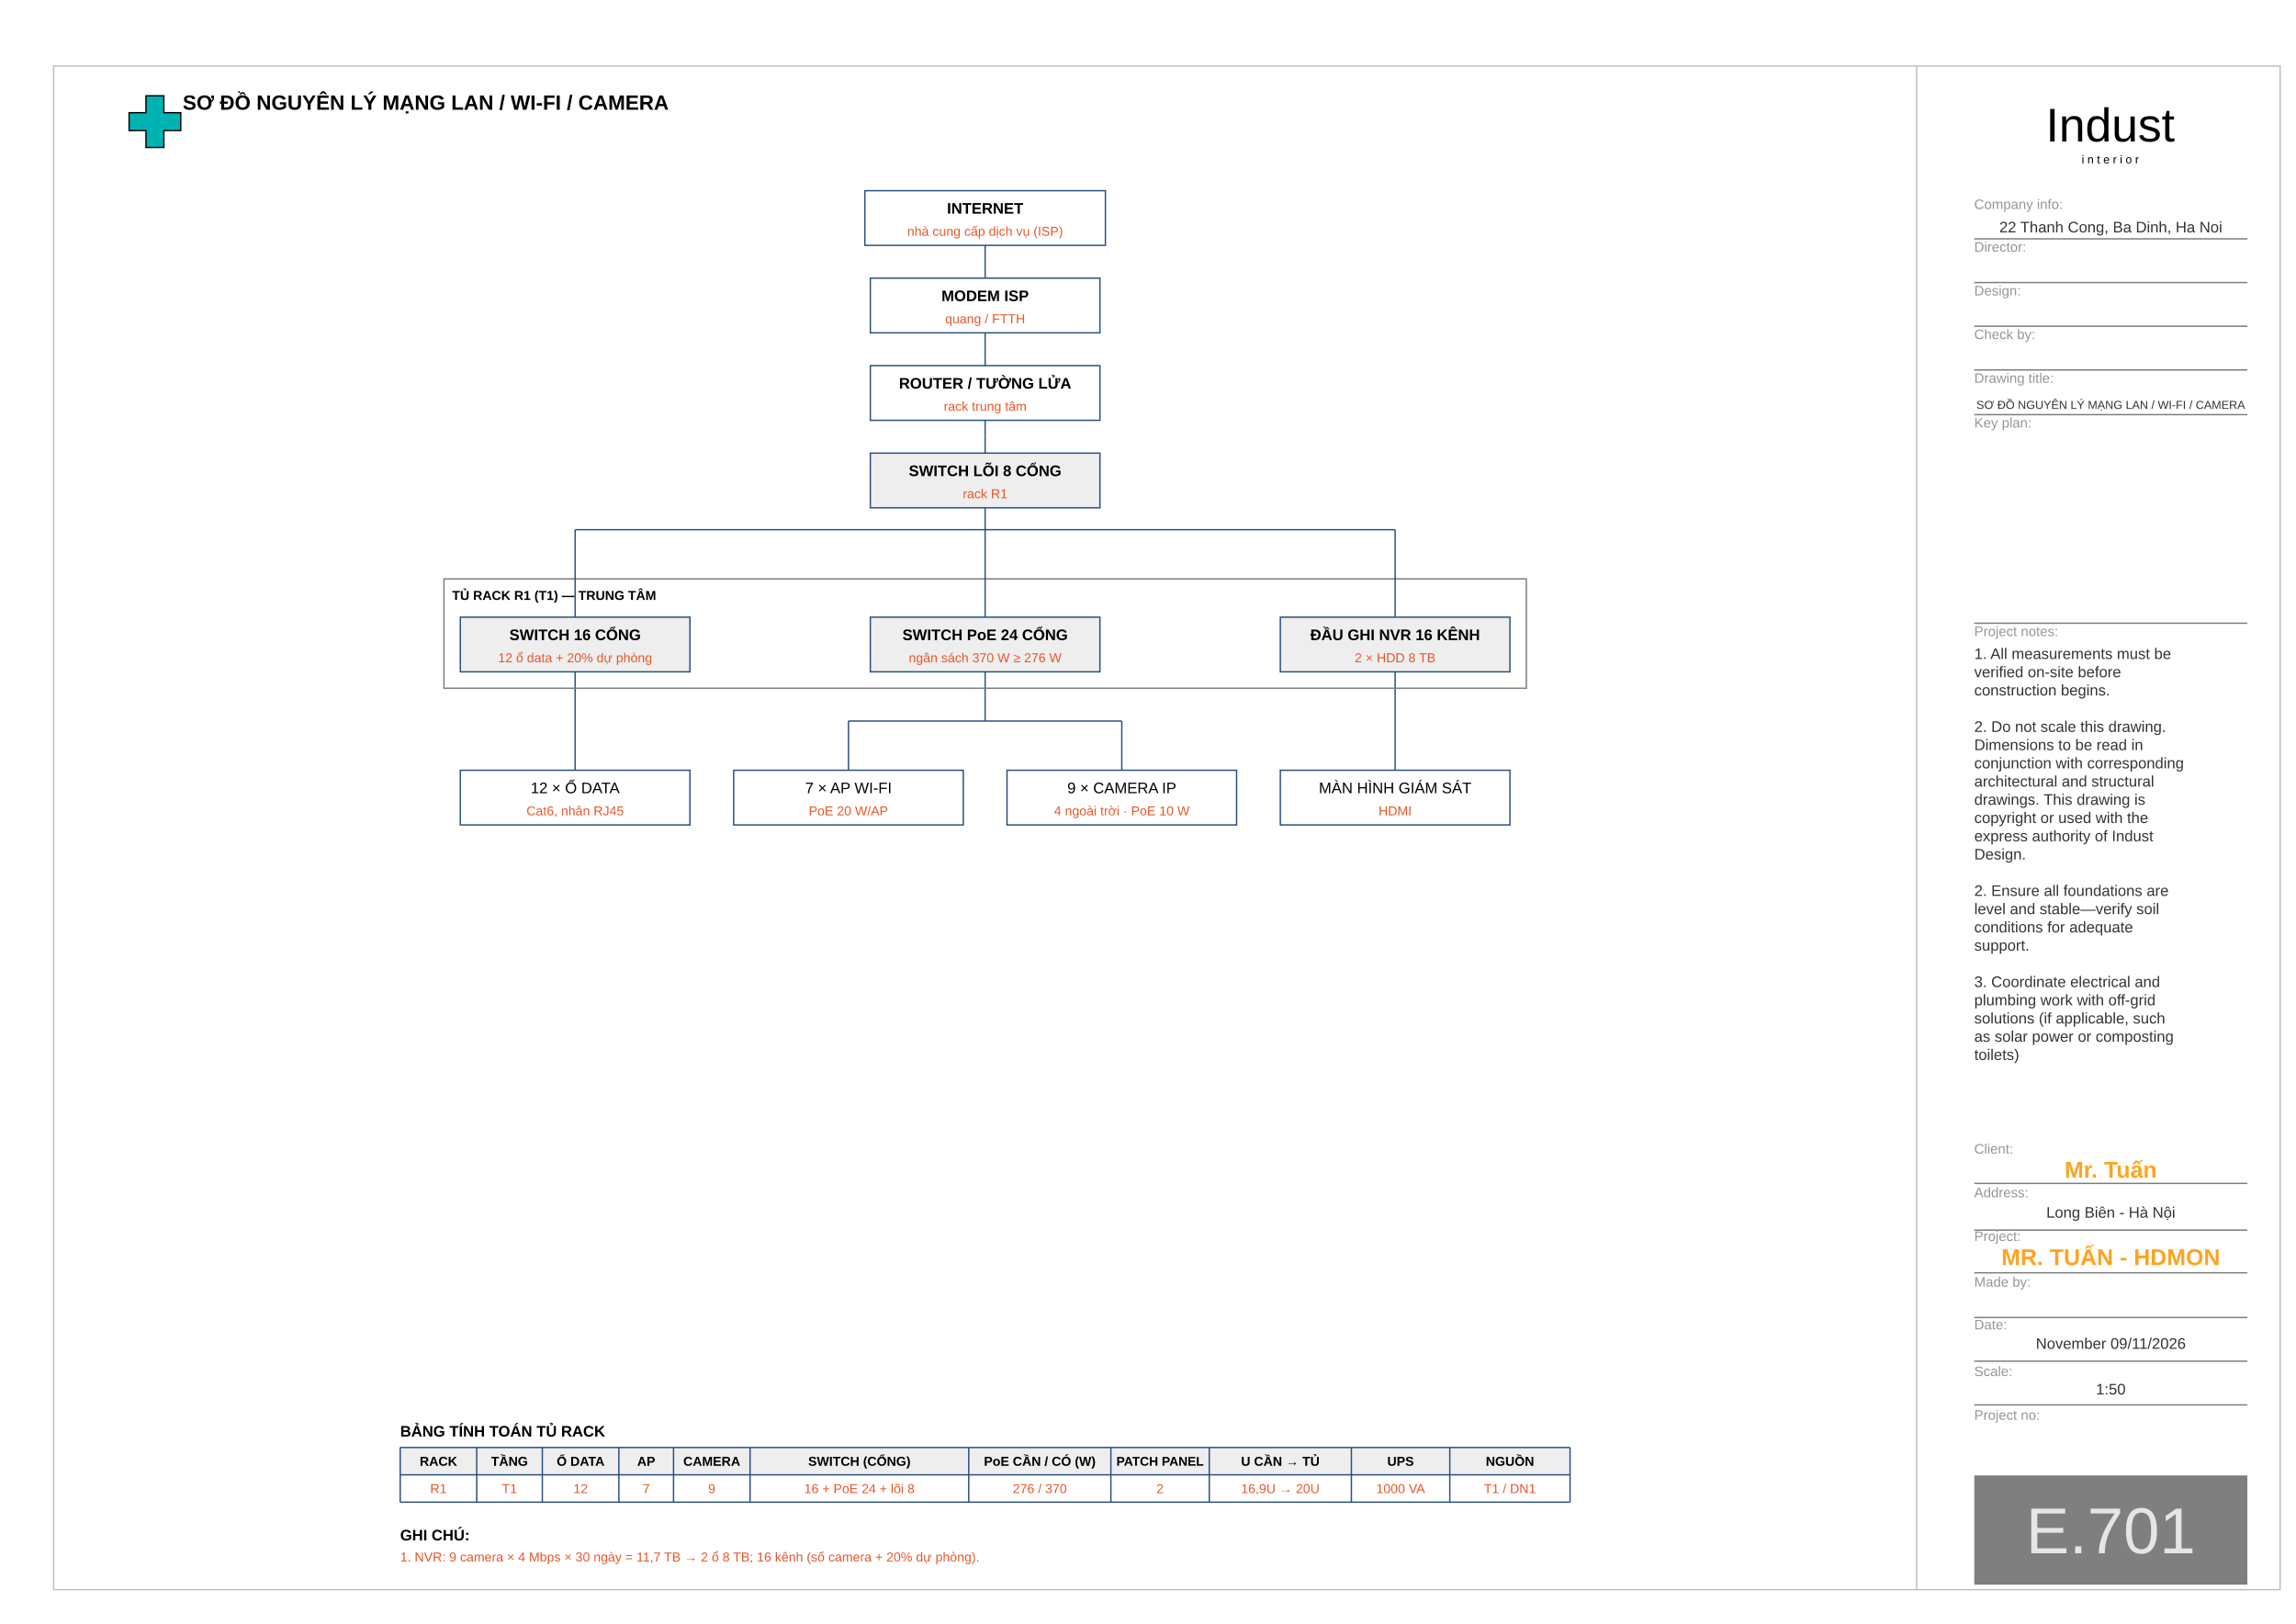
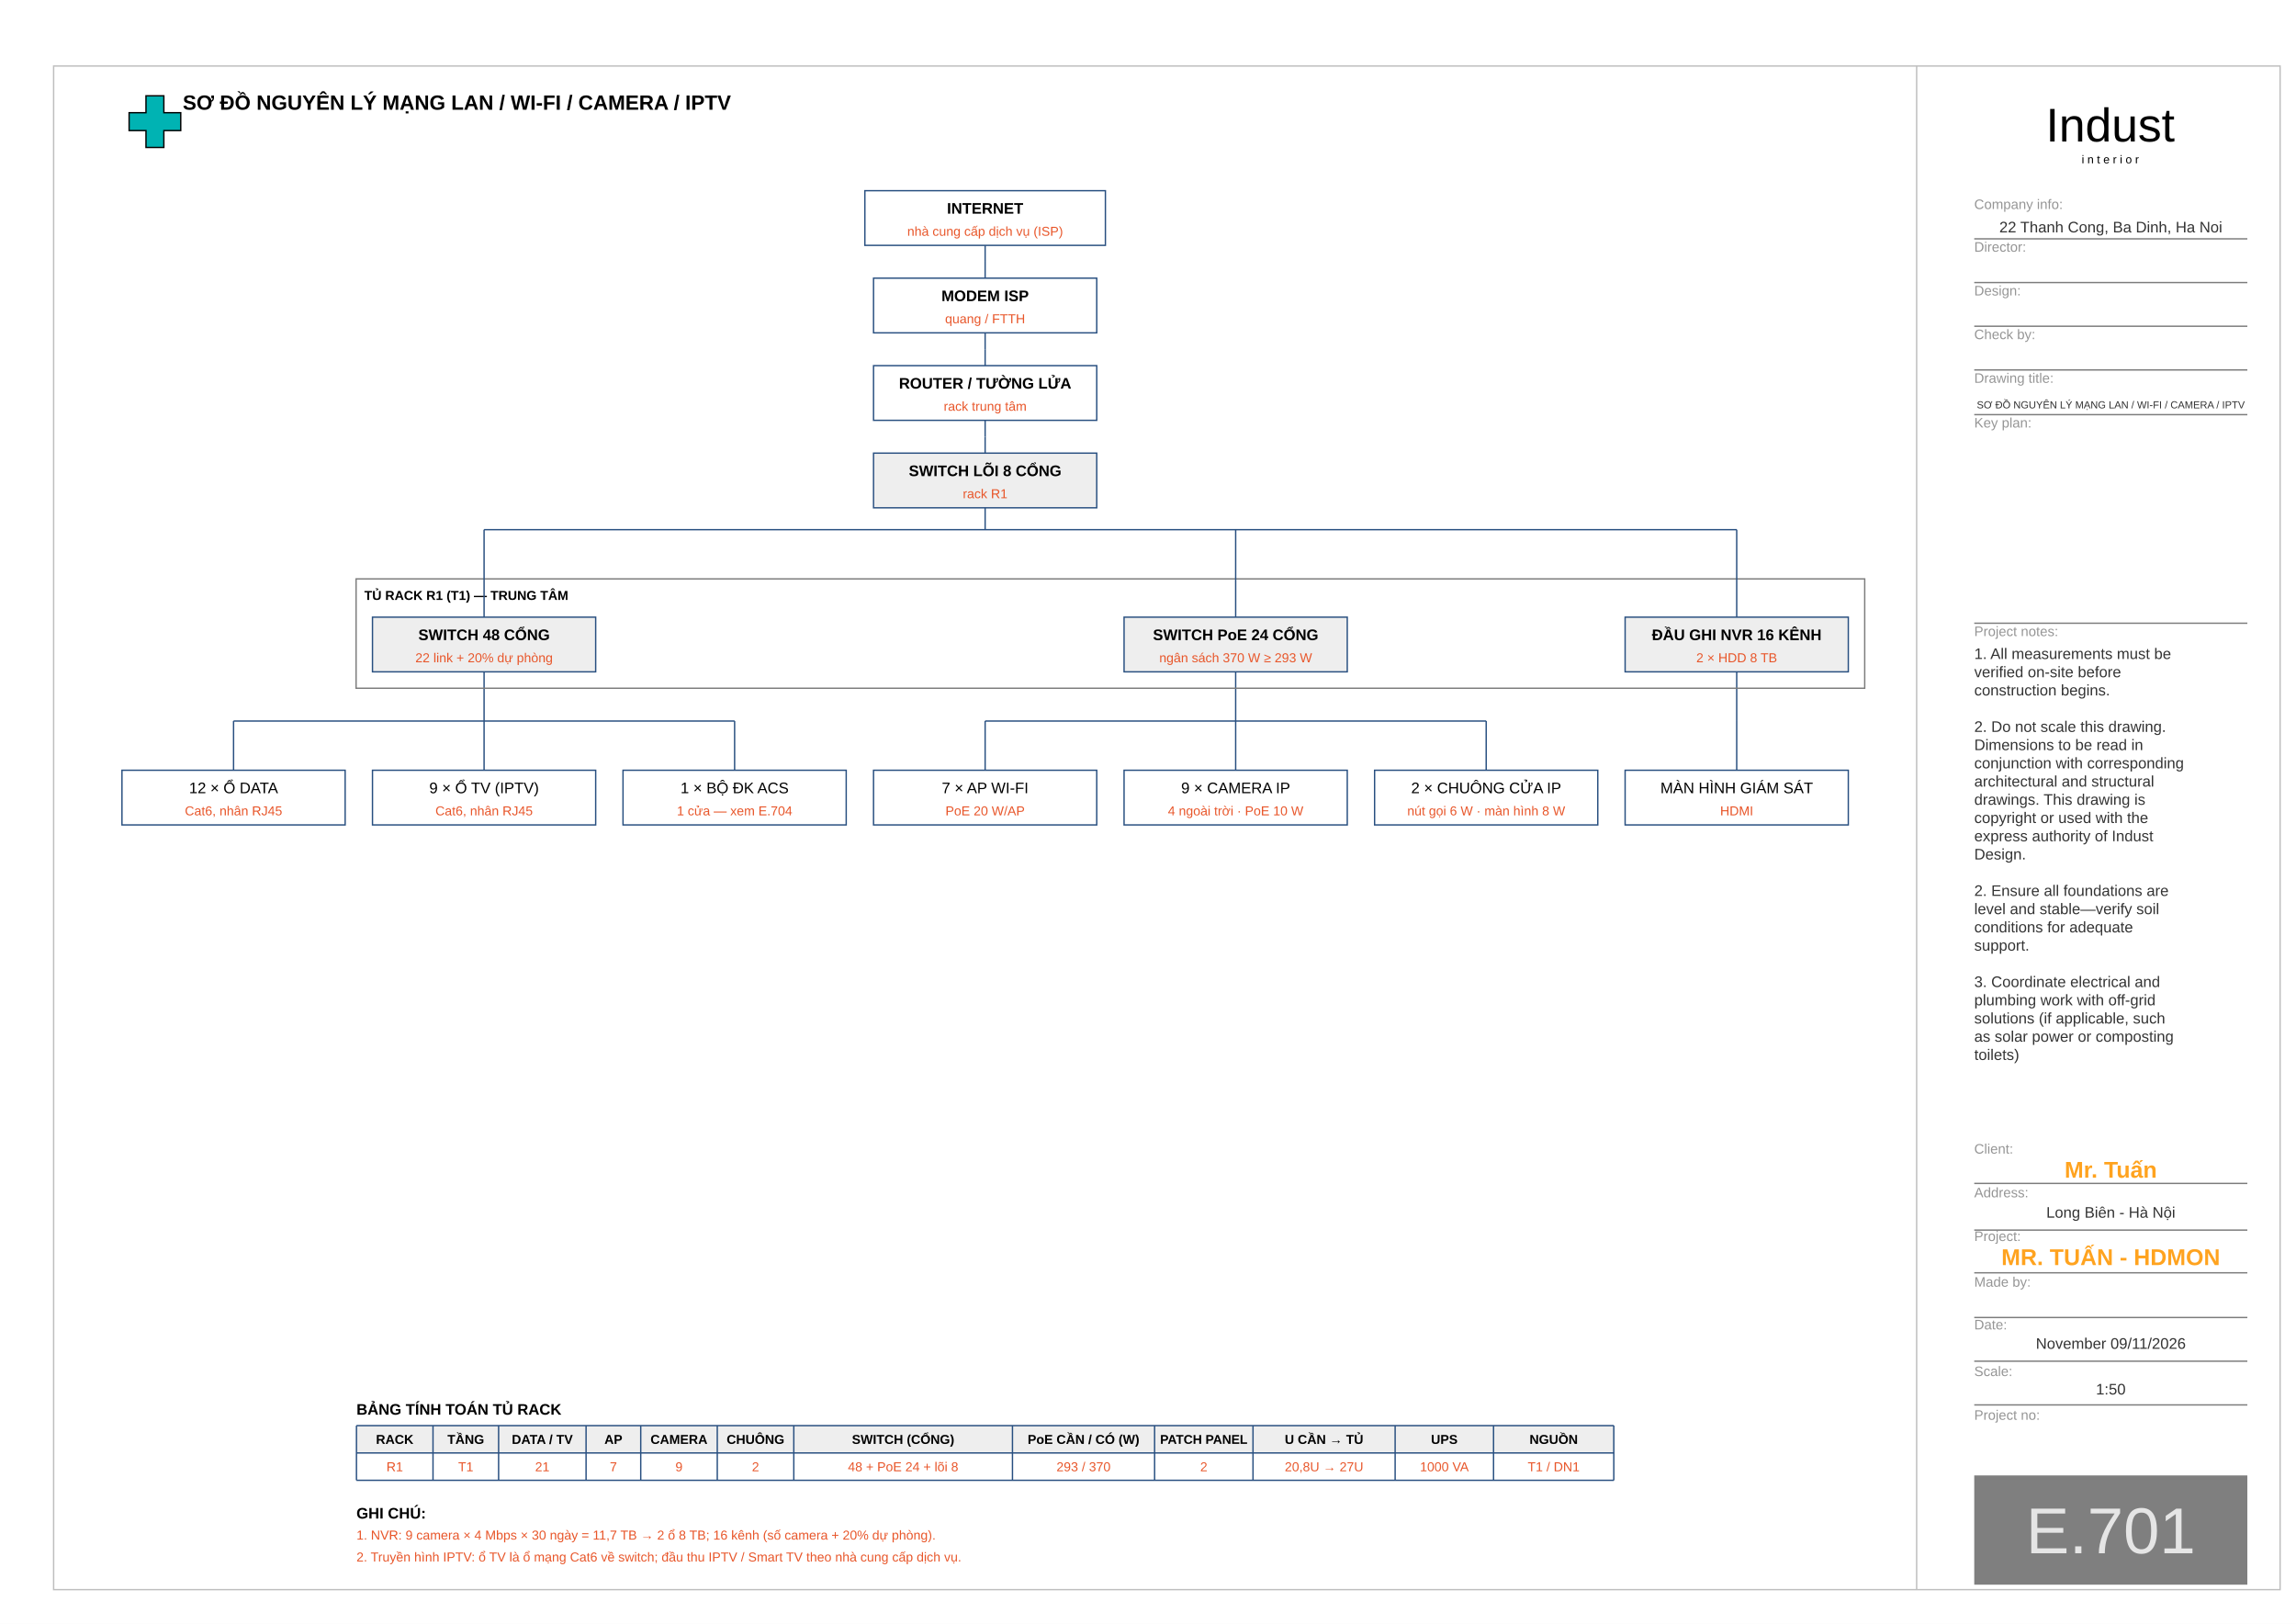
<svg xmlns="http://www.w3.org/2000/svg" width="420mm" height="297mm" viewBox="0 0 420 297">
  <rect width="100%" height="100%" fill="#fff" />
  <polygon points="9.81,290.741 417.093,290.741 417.093,12.073 9.81,12.073" fill="none" stroke="rgb(190,190,190)" stroke-width="0.25" />
  <line x1="350.606" y1="12.073" x2="350.606" y2="290.741" stroke="rgb(190,190,190)" stroke-width="0.25" />
  <polygon points="26.704,17.523 29.974,17.523 29.974,20.611 33.062,20.611 33.062,23.881 29.974,23.881 29.974,26.969 26.704,26.969 26.704,23.881 23.616,23.881 23.616,20.611 26.704,20.611" fill="rgb(0,179,179)" stroke="none" />
  <polygon points="26.704,17.523 29.974,17.523 29.974,20.611 33.062,20.611 33.062,23.881 29.974,23.881 29.974,26.969 26.704,26.969 26.704,23.881 23.616,23.881 23.616,20.611 26.704,20.611" fill="none" stroke="rgb(0,0,0)" stroke-width="0.25" />
-   <text x="33.426" y="20.066" font-family="Arial, Helvetica, sans-serif" font-size="3.771" font-weight="bold" text-anchor="start" fill="rgb(0,0,0)">SƠ ĐỒ NGUYÊN LÝ MẠNG LAN / WI-FI / CAMERA</text>
-   <text x="73.208" y="262.741" font-family="Arial, Helvetica, sans-serif" font-size="2.793" font-weight="bold" text-anchor="start" fill="rgb(0,0,0)">BẢNG TÍNH TOÁN TỦ RACK</text>
-   <polygon points="73.208,269.741 287.208,269.741 287.208,264.741 73.208,264.741" fill="rgb(238,238,238)" stroke="none" />
-   <line x1="73.208" y1="264.741" x2="287.208" y2="264.741" stroke="rgb(40,79,128)" stroke-width="0.25" />
-   <line x1="73.208" y1="269.741" x2="287.208" y2="269.741" stroke="rgb(40,79,128)" stroke-width="0.25" />
-   <line x1="73.208" y1="274.741" x2="287.208" y2="274.741" stroke="rgb(40,79,128)" stroke-width="0.25" />
-   <line x1="73.208" y1="274.741" x2="73.208" y2="264.741" stroke="rgb(40,79,128)" stroke-width="0.25" />
-   <line x1="87.208" y1="274.741" x2="87.208" y2="264.741" stroke="rgb(40,79,128)" stroke-width="0.25" />
-   <line x1="99.208" y1="274.741" x2="99.208" y2="264.741" stroke="rgb(40,79,128)" stroke-width="0.25" />
-   <line x1="113.208" y1="274.741" x2="113.208" y2="264.741" stroke="rgb(40,79,128)" stroke-width="0.25" />
-   <line x1="123.208" y1="274.741" x2="123.208" y2="264.741" stroke="rgb(40,79,128)" stroke-width="0.25" />
-   <line x1="137.208" y1="274.741" x2="137.208" y2="264.741" stroke="rgb(40,79,128)" stroke-width="0.25" />
-   <line x1="177.208" y1="274.741" x2="177.208" y2="264.741" stroke="rgb(40,79,128)" stroke-width="0.25" />
-   <line x1="203.208" y1="274.741" x2="203.208" y2="264.741" stroke="rgb(40,79,128)" stroke-width="0.25" />
-   <line x1="221.208" y1="274.741" x2="221.208" y2="264.741" stroke="rgb(40,79,128)" stroke-width="0.25" />
-   <line x1="247.208" y1="274.741" x2="247.208" y2="264.741" stroke="rgb(40,79,128)" stroke-width="0.25" />
-   <line x1="265.208" y1="274.741" x2="265.208" y2="264.741" stroke="rgb(40,79,128)" stroke-width="0.25" />
-   <line x1="287.208" y1="274.741" x2="287.208" y2="264.741" stroke="rgb(40,79,128)" stroke-width="0.25" />
-   <text x="80.208" y="268.091" font-family="Arial, Helvetica, sans-serif" font-size="2.374" font-weight="bold" text-anchor="middle" fill="rgb(0,0,0)">RACK</text>
-   <text x="93.208" y="268.091" font-family="Arial, Helvetica, sans-serif" font-size="2.374" font-weight="bold" text-anchor="middle" fill="rgb(0,0,0)">TẦNG</text>
-   <text x="106.208" y="268.091" font-family="Arial, Helvetica, sans-serif" font-size="2.374" font-weight="bold" text-anchor="middle" fill="rgb(0,0,0)">Ổ DATA</text>
-   <text x="118.208" y="268.091" font-family="Arial, Helvetica, sans-serif" font-size="2.374" font-weight="bold" text-anchor="middle" fill="rgb(0,0,0)">AP</text>
-   <text x="130.208" y="268.091" font-family="Arial, Helvetica, sans-serif" font-size="2.374" font-weight="bold" text-anchor="middle" fill="rgb(0,0,0)">CAMERA</text>
-   <text x="157.208" y="268.091" font-family="Arial, Helvetica, sans-serif" font-size="2.374" font-weight="bold" text-anchor="middle" fill="rgb(0,0,0)">SWITCH (CỔNG)</text>
-   <text x="190.208" y="268.091" font-family="Arial, Helvetica, sans-serif" font-size="2.374" font-weight="bold" text-anchor="middle" fill="rgb(0,0,0)">PoE CẦN / CÓ (W)</text>
-   <text x="212.208" y="268.072" font-family="Arial, Helvetica, sans-serif" font-size="2.32" font-weight="bold" text-anchor="middle" fill="rgb(0,0,0)">PATCH PANEL</text>
-   <text x="234.208" y="268.091" font-family="Arial, Helvetica, sans-serif" font-size="2.374" font-weight="bold" text-anchor="middle" fill="rgb(0,0,0)">U CẦN → TỦ</text>
-   <text x="256.208" y="268.091" font-family="Arial, Helvetica, sans-serif" font-size="2.374" font-weight="bold" text-anchor="middle" fill="rgb(0,0,0)">UPS</text>
-   <text x="276.208" y="268.091" font-family="Arial, Helvetica, sans-serif" font-size="2.374" font-weight="bold" text-anchor="middle" fill="rgb(0,0,0)">NGUỒN</text>
-   <text x="80.208" y="273.091" font-family="Arial, Helvetica, sans-serif" font-size="2.374" text-anchor="middle" fill="rgb(232,86,42)">R1</text>
-   <text x="93.208" y="273.091" font-family="Arial, Helvetica, sans-serif" font-size="2.374" text-anchor="middle" fill="rgb(232,86,42)">T1</text>
-   <text x="106.208" y="273.091" font-family="Arial, Helvetica, sans-serif" font-size="2.374" text-anchor="middle" fill="rgb(232,86,42)">12</text>
-   <text x="118.208" y="273.091" font-family="Arial, Helvetica, sans-serif" font-size="2.374" text-anchor="middle" fill="rgb(232,86,42)">7</text>
-   <text x="130.208" y="273.091" font-family="Arial, Helvetica, sans-serif" font-size="2.374" text-anchor="middle" fill="rgb(232,86,42)">9</text>
-   <text x="157.208" y="273.091" font-family="Arial, Helvetica, sans-serif" font-size="2.374" text-anchor="middle" fill="rgb(232,86,42)">16 + PoE 24 + lõi 8</text>
-   <text x="190.208" y="273.091" font-family="Arial, Helvetica, sans-serif" font-size="2.374" text-anchor="middle" fill="rgb(232,86,42)">276 / 370</text>
-   <text x="212.208" y="273.091" font-family="Arial, Helvetica, sans-serif" font-size="2.374" text-anchor="middle" fill="rgb(232,86,42)">2</text>
-   <text x="234.208" y="273.091" font-family="Arial, Helvetica, sans-serif" font-size="2.374" text-anchor="middle" fill="rgb(232,86,42)">16,9U → 20U</text>
-   <text x="256.208" y="273.091" font-family="Arial, Helvetica, sans-serif" font-size="2.374" text-anchor="middle" fill="rgb(232,86,42)">1000 VA</text>
-   <text x="276.208" y="273.091" font-family="Arial, Helvetica, sans-serif" font-size="2.374" text-anchor="middle" fill="rgb(232,86,42)">T1 / DN1</text>
-   <text x="73.208" y="281.741" font-family="Arial, Helvetica, sans-serif" font-size="2.793" font-weight="bold" text-anchor="start" fill="rgb(0,0,0)">GHI CHÚ:</text>
-   <text x="73.208" y="285.591" font-family="Arial, Helvetica, sans-serif" font-size="2.374" text-anchor="start" fill="rgb(232,86,42)">1. NVR: 9 camera × 4 Mbps × 30 ngày = 11,7 TB → 2 ổ 8 TB; 16 kênh (số camera + 20% dự phòng).</text>
+   <text x="33.426" y="20.066" font-family="Arial, Helvetica, sans-serif" font-size="3.771" font-weight="bold" text-anchor="start" fill="rgb(0,0,0)">SƠ ĐỒ NGUYÊN LÝ MẠNG LAN / WI-FI / CAMERA / IPTV</text>
+   <text x="65.208" y="258.741" font-family="Arial, Helvetica, sans-serif" font-size="2.793" font-weight="bold" text-anchor="start" fill="rgb(0,0,0)">BẢNG TÍNH TOÁN TỦ RACK</text>
+   <polygon points="65.208,265.741 295.208,265.741 295.208,260.741 65.208,260.741" fill="rgb(238,238,238)" stroke="none" />
+   <line x1="65.208" y1="260.741" x2="295.208" y2="260.741" stroke="rgb(40,79,128)" stroke-width="0.25" />
+   <line x1="65.208" y1="265.741" x2="295.208" y2="265.741" stroke="rgb(40,79,128)" stroke-width="0.25" />
+   <line x1="65.208" y1="270.741" x2="295.208" y2="270.741" stroke="rgb(40,79,128)" stroke-width="0.25" />
+   <line x1="65.208" y1="270.741" x2="65.208" y2="260.741" stroke="rgb(40,79,128)" stroke-width="0.25" />
+   <line x1="79.208" y1="270.741" x2="79.208" y2="260.741" stroke="rgb(40,79,128)" stroke-width="0.25" />
+   <line x1="91.208" y1="270.741" x2="91.208" y2="260.741" stroke="rgb(40,79,128)" stroke-width="0.25" />
+   <line x1="107.208" y1="270.741" x2="107.208" y2="260.741" stroke="rgb(40,79,128)" stroke-width="0.25" />
+   <line x1="117.208" y1="270.741" x2="117.208" y2="260.741" stroke="rgb(40,79,128)" stroke-width="0.25" />
+   <line x1="131.208" y1="270.741" x2="131.208" y2="260.741" stroke="rgb(40,79,128)" stroke-width="0.25" />
+   <line x1="145.208" y1="270.741" x2="145.208" y2="260.741" stroke="rgb(40,79,128)" stroke-width="0.25" />
+   <line x1="185.208" y1="270.741" x2="185.208" y2="260.741" stroke="rgb(40,79,128)" stroke-width="0.25" />
+   <line x1="211.208" y1="270.741" x2="211.208" y2="260.741" stroke="rgb(40,79,128)" stroke-width="0.25" />
+   <line x1="229.208" y1="270.741" x2="229.208" y2="260.741" stroke="rgb(40,79,128)" stroke-width="0.25" />
+   <line x1="255.208" y1="270.741" x2="255.208" y2="260.741" stroke="rgb(40,79,128)" stroke-width="0.25" />
+   <line x1="273.208" y1="270.741" x2="273.208" y2="260.741" stroke="rgb(40,79,128)" stroke-width="0.25" />
+   <line x1="295.208" y1="270.741" x2="295.208" y2="260.741" stroke="rgb(40,79,128)" stroke-width="0.25" />
+   <text x="72.208" y="264.091" font-family="Arial, Helvetica, sans-serif" font-size="2.374" font-weight="bold" text-anchor="middle" fill="rgb(0,0,0)">RACK</text>
+   <text x="85.208" y="264.091" font-family="Arial, Helvetica, sans-serif" font-size="2.374" font-weight="bold" text-anchor="middle" fill="rgb(0,0,0)">TẦNG</text>
+   <text x="99.208" y="264.091" font-family="Arial, Helvetica, sans-serif" font-size="2.374" font-weight="bold" text-anchor="middle" fill="rgb(0,0,0)">DATA / TV</text>
+   <text x="112.208" y="264.091" font-family="Arial, Helvetica, sans-serif" font-size="2.374" font-weight="bold" text-anchor="middle" fill="rgb(0,0,0)">AP</text>
+   <text x="124.208" y="264.091" font-family="Arial, Helvetica, sans-serif" font-size="2.374" font-weight="bold" text-anchor="middle" fill="rgb(0,0,0)">CAMERA</text>
+   <text x="138.208" y="264.091" font-family="Arial, Helvetica, sans-serif" font-size="2.374" font-weight="bold" text-anchor="middle" fill="rgb(0,0,0)">CHUÔNG</text>
+   <text x="165.208" y="264.091" font-family="Arial, Helvetica, sans-serif" font-size="2.374" font-weight="bold" text-anchor="middle" fill="rgb(0,0,0)">SWITCH (CỔNG)</text>
+   <text x="198.208" y="264.091" font-family="Arial, Helvetica, sans-serif" font-size="2.374" font-weight="bold" text-anchor="middle" fill="rgb(0,0,0)">PoE CẦN / CÓ (W)</text>
+   <text x="220.208" y="264.072" font-family="Arial, Helvetica, sans-serif" font-size="2.32" font-weight="bold" text-anchor="middle" fill="rgb(0,0,0)">PATCH PANEL</text>
+   <text x="242.208" y="264.091" font-family="Arial, Helvetica, sans-serif" font-size="2.374" font-weight="bold" text-anchor="middle" fill="rgb(0,0,0)">U CẦN → TỦ</text>
+   <text x="264.208" y="264.091" font-family="Arial, Helvetica, sans-serif" font-size="2.374" font-weight="bold" text-anchor="middle" fill="rgb(0,0,0)">UPS</text>
+   <text x="284.208" y="264.091" font-family="Arial, Helvetica, sans-serif" font-size="2.374" font-weight="bold" text-anchor="middle" fill="rgb(0,0,0)">NGUỒN</text>
+   <text x="72.208" y="269.091" font-family="Arial, Helvetica, sans-serif" font-size="2.374" text-anchor="middle" fill="rgb(232,86,42)">R1</text>
+   <text x="85.208" y="269.091" font-family="Arial, Helvetica, sans-serif" font-size="2.374" text-anchor="middle" fill="rgb(232,86,42)">T1</text>
+   <text x="99.208" y="269.091" font-family="Arial, Helvetica, sans-serif" font-size="2.374" text-anchor="middle" fill="rgb(232,86,42)">21</text>
+   <text x="112.208" y="269.091" font-family="Arial, Helvetica, sans-serif" font-size="2.374" text-anchor="middle" fill="rgb(232,86,42)">7</text>
+   <text x="124.208" y="269.091" font-family="Arial, Helvetica, sans-serif" font-size="2.374" text-anchor="middle" fill="rgb(232,86,42)">9</text>
+   <text x="138.208" y="269.091" font-family="Arial, Helvetica, sans-serif" font-size="2.374" text-anchor="middle" fill="rgb(232,86,42)">2</text>
+   <text x="165.208" y="269.091" font-family="Arial, Helvetica, sans-serif" font-size="2.374" text-anchor="middle" fill="rgb(232,86,42)">48 + PoE 24 + lõi 8</text>
+   <text x="198.208" y="269.091" font-family="Arial, Helvetica, sans-serif" font-size="2.374" text-anchor="middle" fill="rgb(232,86,42)">293 / 370</text>
+   <text x="220.208" y="269.091" font-family="Arial, Helvetica, sans-serif" font-size="2.374" text-anchor="middle" fill="rgb(232,86,42)">2</text>
+   <text x="242.208" y="269.091" font-family="Arial, Helvetica, sans-serif" font-size="2.374" text-anchor="middle" fill="rgb(232,86,42)">20,8U → 27U</text>
+   <text x="264.208" y="269.091" font-family="Arial, Helvetica, sans-serif" font-size="2.374" text-anchor="middle" fill="rgb(232,86,42)">1000 VA</text>
+   <text x="284.208" y="269.091" font-family="Arial, Helvetica, sans-serif" font-size="2.374" text-anchor="middle" fill="rgb(232,86,42)">T1 / DN1</text>
+   <text x="65.208" y="277.741" font-family="Arial, Helvetica, sans-serif" font-size="2.793" font-weight="bold" text-anchor="start" fill="rgb(0,0,0)">GHI CHÚ:</text>
+   <text x="65.208" y="281.591" font-family="Arial, Helvetica, sans-serif" font-size="2.374" text-anchor="start" fill="rgb(232,86,42)">1. NVR: 9 camera × 4 Mbps × 30 ngày = 11,7 TB → 2 ổ 8 TB; 16 kênh (số camera + 20% dự phòng).</text>
+   <text x="65.208" y="285.591" font-family="Arial, Helvetica, sans-serif" font-size="2.374" text-anchor="start" fill="rgb(232,86,42)">2. Truyền hình IPTV: ổ TV là ổ mạng Cat6 về switch; đầu thu IPTV / Smart TV theo nhà cung cấp dịch vụ.</text>
  <polygon points="158.208,44.876 202.208,44.876 202.208,34.876 158.208,34.876" fill="none" stroke="rgb(40,79,128)" stroke-width="0.25" />
  <text x="180.208" y="39.076" font-family="Arial, Helvetica, sans-serif" font-size="2.793" font-weight="bold" text-anchor="middle" fill="rgb(0,0,0)">INTERNET</text>
  <text x="180.208" y="43.126" font-family="Arial, Helvetica, sans-serif" font-size="2.374" text-anchor="middle" fill="rgb(232,86,42)">nhà cung cấp dịch vụ (ISP)</text>
-   <polygon points="159.208,60.876 201.208,60.876 201.208,50.876 159.208,50.876" fill="none" stroke="rgb(40,79,128)" stroke-width="0.25" />
+   <polygon points="159.794,60.876 200.622,60.876 200.622,50.876 159.794,50.876" fill="none" stroke="rgb(40,79,128)" stroke-width="0.25" />
  <text x="180.208" y="55.076" font-family="Arial, Helvetica, sans-serif" font-size="2.793" font-weight="bold" text-anchor="middle" fill="rgb(0,0,0)">MODEM ISP</text>
  <text x="180.208" y="59.126" font-family="Arial, Helvetica, sans-serif" font-size="2.374" text-anchor="middle" fill="rgb(232,86,42)">quang / FTTH</text>
-   <polygon points="159.208,76.876 201.208,76.876 201.208,66.876 159.208,66.876" fill="none" stroke="rgb(40,79,128)" stroke-width="0.25" />
+   <polygon points="159.794,76.876 200.622,76.876 200.622,66.876 159.794,66.876" fill="none" stroke="rgb(40,79,128)" stroke-width="0.25" />
  <text x="180.208" y="71.076" font-family="Arial, Helvetica, sans-serif" font-size="2.793" font-weight="bold" text-anchor="middle" fill="rgb(0,0,0)">ROUTER / TƯỜNG LỬA</text>
  <text x="180.208" y="75.126" font-family="Arial, Helvetica, sans-serif" font-size="2.374" text-anchor="middle" fill="rgb(232,86,42)">rack trung tâm</text>
  <line x1="180.208" y1="44.876" x2="180.208" y2="47.876" stroke="rgb(40,79,128)" stroke-width="0.25" />
  <line x1="180.208" y1="47.876" x2="180.208" y2="50.876" stroke="rgb(40,79,128)" stroke-width="0.25" />
  <line x1="180.208" y1="60.876" x2="180.208" y2="63.876" stroke="rgb(40,79,128)" stroke-width="0.25" />
  <line x1="180.208" y1="63.876" x2="180.208" y2="66.876" stroke="rgb(40,79,128)" stroke-width="0.25" />
-   <polygon points="159.208,92.876 201.208,92.876 201.208,82.876 159.208,82.876" fill="rgb(238,238,238)" stroke="none" />
-   <polygon points="159.208,92.876 201.208,92.876 201.208,82.876 159.208,82.876" fill="none" stroke="rgb(40,79,128)" stroke-width="0.25" />
+   <polygon points="159.794,92.876 200.622,92.876 200.622,82.876 159.794,82.876" fill="rgb(238,238,238)" stroke="none" />
+   <polygon points="159.794,92.876 200.622,92.876 200.622,82.876 159.794,82.876" fill="none" stroke="rgb(40,79,128)" stroke-width="0.25" />
  <text x="180.208" y="87.076" font-family="Arial, Helvetica, sans-serif" font-size="2.793" font-weight="bold" text-anchor="middle" fill="rgb(0,0,0)">SWITCH LÕI 8 CỔNG</text>
  <text x="180.208" y="91.126" font-family="Arial, Helvetica, sans-serif" font-size="2.374" text-anchor="middle" fill="rgb(232,86,42)">rack R1</text>
  <line x1="180.208" y1="76.876" x2="180.208" y2="79.876" stroke="rgb(40,79,128)" stroke-width="0.25" />
  <line x1="180.208" y1="79.876" x2="180.208" y2="82.876" stroke="rgb(40,79,128)" stroke-width="0.25" />
-   <polygon points="84.208,122.876 126.208,122.876 126.208,112.876 84.208,112.876" fill="rgb(238,238,238)" stroke="none" />
-   <polygon points="84.208,122.876 126.208,122.876 126.208,112.876 84.208,112.876" fill="none" stroke="rgb(40,79,128)" stroke-width="0.25" />
-   <text x="105.208" y="117.076" font-family="Arial, Helvetica, sans-serif" font-size="2.793" font-weight="bold" text-anchor="middle" fill="rgb(0,0,0)">SWITCH 16 CỔNG</text>
-   <text x="105.208" y="121.126" font-family="Arial, Helvetica, sans-serif" font-size="2.374" text-anchor="middle" fill="rgb(232,86,42)">12 ổ data + 20% dự phòng</text>
-   <polygon points="84.208,150.876 126.208,150.876 126.208,140.876 84.208,140.876" fill="none" stroke="rgb(40,79,128)" stroke-width="0.25" />
-   <text x="105.208" y="145.076" font-family="Arial, Helvetica, sans-serif" font-size="2.793" text-anchor="middle" fill="rgb(0,0,0)">12 × Ổ DATA</text>
-   <text x="105.208" y="149.126" font-family="Arial, Helvetica, sans-serif" font-size="2.374" text-anchor="middle" fill="rgb(232,86,42)">Cat6, nhân RJ45</text>
-   <line x1="105.208" y1="122.876" x2="105.208" y2="131.876" stroke="rgb(40,79,128)" stroke-width="0.25" />
-   <line x1="105.208" y1="131.876" x2="105.208" y2="140.876" stroke="rgb(40,79,128)" stroke-width="0.25" />
-   <polygon points="159.208,122.876 201.208,122.876 201.208,112.876 159.208,112.876" fill="rgb(238,238,238)" stroke="none" />
-   <polygon points="159.208,122.876 201.208,122.876 201.208,112.876 159.208,112.876" fill="none" stroke="rgb(40,79,128)" stroke-width="0.25" />
-   <text x="180.208" y="117.076" font-family="Arial, Helvetica, sans-serif" font-size="2.793" font-weight="bold" text-anchor="middle" fill="rgb(0,0,0)">SWITCH PoE 24 CỔNG</text>
-   <text x="180.208" y="121.126" font-family="Arial, Helvetica, sans-serif" font-size="2.374" text-anchor="middle" fill="rgb(232,86,42)">ngân sách 370 W ≥ 276 W</text>
-   <polygon points="134.208,150.876 176.208,150.876 176.208,140.876 134.208,140.876" fill="none" stroke="rgb(40,79,128)" stroke-width="0.25" />
-   <text x="155.208" y="145.076" font-family="Arial, Helvetica, sans-serif" font-size="2.793" text-anchor="middle" fill="rgb(0,0,0)">7 × AP WI-FI</text>
-   <text x="155.208" y="149.126" font-family="Arial, Helvetica, sans-serif" font-size="2.374" text-anchor="middle" fill="rgb(232,86,42)">PoE 20 W/AP</text>
-   <polygon points="184.208,150.876 226.208,150.876 226.208,140.876 184.208,140.876" fill="none" stroke="rgb(40,79,128)" stroke-width="0.25" />
-   <text x="205.208" y="145.076" font-family="Arial, Helvetica, sans-serif" font-size="2.793" text-anchor="middle" fill="rgb(0,0,0)">9 × CAMERA IP</text>
-   <text x="205.208" y="149.126" font-family="Arial, Helvetica, sans-serif" font-size="2.374" text-anchor="middle" fill="rgb(232,86,42)">4 ngoài trời · PoE 10 W</text>
-   <line x1="180.208" y1="122.876" x2="180.208" y2="131.876" stroke="rgb(40,79,128)" stroke-width="0.25" />
-   <line x1="155.208" y1="131.876" x2="205.208" y2="131.876" stroke="rgb(40,79,128)" stroke-width="0.25" />
-   <line x1="155.208" y1="131.876" x2="155.208" y2="140.876" stroke="rgb(40,79,128)" stroke-width="0.25" />
-   <line x1="205.208" y1="131.876" x2="205.208" y2="140.876" stroke="rgb(40,79,128)" stroke-width="0.25" />
-   <polygon points="234.208,122.876 276.208,122.876 276.208,112.876 234.208,112.876" fill="rgb(238,238,238)" stroke="none" />
-   <polygon points="234.208,122.876 276.208,122.876 276.208,112.876 234.208,112.876" fill="none" stroke="rgb(40,79,128)" stroke-width="0.25" />
-   <text x="255.208" y="117.076" font-family="Arial, Helvetica, sans-serif" font-size="2.793" font-weight="bold" text-anchor="middle" fill="rgb(0,0,0)">ĐẦU GHI NVR 16 KÊNH</text>
-   <text x="255.208" y="121.126" font-family="Arial, Helvetica, sans-serif" font-size="2.374" text-anchor="middle" fill="rgb(232,86,42)">2 × HDD 8 TB</text>
-   <polygon points="234.208,150.876 276.208,150.876 276.208,140.876 234.208,140.876" fill="none" stroke="rgb(40,79,128)" stroke-width="0.25" />
-   <text x="255.208" y="145.076" font-family="Arial, Helvetica, sans-serif" font-size="2.793" text-anchor="middle" fill="rgb(0,0,0)">MÀN HÌNH GIÁM SÁT</text>
-   <text x="255.208" y="149.126" font-family="Arial, Helvetica, sans-serif" font-size="2.374" text-anchor="middle" fill="rgb(232,86,42)">HDMI</text>
-   <line x1="255.208" y1="122.876" x2="255.208" y2="131.876" stroke="rgb(40,79,128)" stroke-width="0.25" />
-   <line x1="255.208" y1="131.876" x2="255.208" y2="140.876" stroke="rgb(40,79,128)" stroke-width="0.25" />
-   <polygon points="81.208,125.876 279.208,125.876 279.208,105.876 81.208,105.876" fill="none" stroke="rgb(124,124,124)" stroke-width="0.25" />
-   <text x="82.708" y="109.726" font-family="Arial, Helvetica, sans-serif" font-size="2.374" font-weight="bold" text-anchor="start" fill="rgb(0,0,0)">TỦ RACK R1 (T1) — TRUNG TÂM</text>
+   <polygon points="68.138,122.876 108.966,122.876 108.966,112.876 68.138,112.876" fill="rgb(238,238,238)" stroke="none" />
+   <polygon points="68.138,122.876 108.966,122.876 108.966,112.876 68.138,112.876" fill="none" stroke="rgb(40,79,128)" stroke-width="0.25" />
+   <text x="88.552" y="117.076" font-family="Arial, Helvetica, sans-serif" font-size="2.793" font-weight="bold" text-anchor="middle" fill="rgb(0,0,0)">SWITCH 48 CỔNG</text>
+   <text x="88.552" y="121.126" font-family="Arial, Helvetica, sans-serif" font-size="2.374" text-anchor="middle" fill="rgb(232,86,42)">22 link + 20% dự phòng</text>
+   <polygon points="22.31,150.876 63.138,150.876 63.138,140.876 22.31,140.876" fill="none" stroke="rgb(40,79,128)" stroke-width="0.25" />
+   <text x="42.724" y="145.076" font-family="Arial, Helvetica, sans-serif" font-size="2.793" text-anchor="middle" fill="rgb(0,0,0)">12 × Ổ DATA</text>
+   <text x="42.724" y="149.126" font-family="Arial, Helvetica, sans-serif" font-size="2.374" text-anchor="middle" fill="rgb(232,86,42)">Cat6, nhân RJ45</text>
+   <polygon points="68.138,150.876 108.966,150.876 108.966,140.876 68.138,140.876" fill="none" stroke="rgb(40,79,128)" stroke-width="0.25" />
+   <text x="88.552" y="145.076" font-family="Arial, Helvetica, sans-serif" font-size="2.793" text-anchor="middle" fill="rgb(0,0,0)">9 × Ổ TV (IPTV)</text>
+   <text x="88.552" y="149.126" font-family="Arial, Helvetica, sans-serif" font-size="2.374" text-anchor="middle" fill="rgb(232,86,42)">Cat6, nhân RJ45</text>
+   <polygon points="113.966,150.876 154.794,150.876 154.794,140.876 113.966,140.876" fill="none" stroke="rgb(40,79,128)" stroke-width="0.25" />
+   <text x="134.38" y="145.076" font-family="Arial, Helvetica, sans-serif" font-size="2.793" text-anchor="middle" fill="rgb(0,0,0)">1 × BỘ ĐK ACS</text>
+   <text x="134.38" y="149.126" font-family="Arial, Helvetica, sans-serif" font-size="2.374" text-anchor="middle" fill="rgb(232,86,42)">1 cửa — xem E.704</text>
+   <line x1="88.552" y1="122.876" x2="88.552" y2="131.876" stroke="rgb(40,79,128)" stroke-width="0.25" />
+   <line x1="42.724" y1="131.876" x2="134.38" y2="131.876" stroke="rgb(40,79,128)" stroke-width="0.25" />
+   <line x1="42.724" y1="131.876" x2="42.724" y2="140.876" stroke="rgb(40,79,128)" stroke-width="0.25" />
+   <line x1="88.552" y1="131.876" x2="88.552" y2="140.876" stroke="rgb(40,79,128)" stroke-width="0.25" />
+   <line x1="134.38" y1="131.876" x2="134.38" y2="140.876" stroke="rgb(40,79,128)" stroke-width="0.25" />
+   <polygon points="205.622,122.876 246.45,122.876 246.45,112.876 205.622,112.876" fill="rgb(238,238,238)" stroke="none" />
+   <polygon points="205.622,122.876 246.45,122.876 246.45,112.876 205.622,112.876" fill="none" stroke="rgb(40,79,128)" stroke-width="0.25" />
+   <text x="226.036" y="117.076" font-family="Arial, Helvetica, sans-serif" font-size="2.793" font-weight="bold" text-anchor="middle" fill="rgb(0,0,0)">SWITCH PoE 24 CỔNG</text>
+   <text x="226.036" y="121.126" font-family="Arial, Helvetica, sans-serif" font-size="2.374" text-anchor="middle" fill="rgb(232,86,42)">ngân sách 370 W ≥ 293 W</text>
+   <polygon points="159.794,150.876 200.622,150.876 200.622,140.876 159.794,140.876" fill="none" stroke="rgb(40,79,128)" stroke-width="0.25" />
+   <text x="180.208" y="145.076" font-family="Arial, Helvetica, sans-serif" font-size="2.793" text-anchor="middle" fill="rgb(0,0,0)">7 × AP WI-FI</text>
+   <text x="180.208" y="149.126" font-family="Arial, Helvetica, sans-serif" font-size="2.374" text-anchor="middle" fill="rgb(232,86,42)">PoE 20 W/AP</text>
+   <polygon points="205.622,150.876 246.45,150.876 246.45,140.876 205.622,140.876" fill="none" stroke="rgb(40,79,128)" stroke-width="0.25" />
+   <text x="226.036" y="145.076" font-family="Arial, Helvetica, sans-serif" font-size="2.793" text-anchor="middle" fill="rgb(0,0,0)">9 × CAMERA IP</text>
+   <text x="226.036" y="149.126" font-family="Arial, Helvetica, sans-serif" font-size="2.374" text-anchor="middle" fill="rgb(232,86,42)">4 ngoài trời · PoE 10 W</text>
+   <polygon points="251.45,150.876 292.278,150.876 292.278,140.876 251.45,140.876" fill="none" stroke="rgb(40,79,128)" stroke-width="0.25" />
+   <text x="271.864" y="145.076" font-family="Arial, Helvetica, sans-serif" font-size="2.793" text-anchor="middle" fill="rgb(0,0,0)">2 × CHUÔNG CỬA IP</text>
+   <text x="271.864" y="149.126" font-family="Arial, Helvetica, sans-serif" font-size="2.374" text-anchor="middle" fill="rgb(232,86,42)">nút gọi 6 W · màn hình 8 W</text>
+   <line x1="226.036" y1="122.876" x2="226.036" y2="131.876" stroke="rgb(40,79,128)" stroke-width="0.25" />
+   <line x1="180.208" y1="131.876" x2="271.864" y2="131.876" stroke="rgb(40,79,128)" stroke-width="0.25" />
+   <line x1="180.208" y1="131.876" x2="180.208" y2="140.876" stroke="rgb(40,79,128)" stroke-width="0.25" />
+   <line x1="226.036" y1="131.876" x2="226.036" y2="140.876" stroke="rgb(40,79,128)" stroke-width="0.25" />
+   <line x1="271.864" y1="131.876" x2="271.864" y2="140.876" stroke="rgb(40,79,128)" stroke-width="0.25" />
+   <polygon points="297.278,122.876 338.106,122.876 338.106,112.876 297.278,112.876" fill="rgb(238,238,238)" stroke="none" />
+   <polygon points="297.278,122.876 338.106,122.876 338.106,112.876 297.278,112.876" fill="none" stroke="rgb(40,79,128)" stroke-width="0.25" />
+   <text x="317.692" y="117.076" font-family="Arial, Helvetica, sans-serif" font-size="2.793" font-weight="bold" text-anchor="middle" fill="rgb(0,0,0)">ĐẦU GHI NVR 16 KÊNH</text>
+   <text x="317.692" y="121.126" font-family="Arial, Helvetica, sans-serif" font-size="2.374" text-anchor="middle" fill="rgb(232,86,42)">2 × HDD 8 TB</text>
+   <polygon points="297.278,150.876 338.106,150.876 338.106,140.876 297.278,140.876" fill="none" stroke="rgb(40,79,128)" stroke-width="0.25" />
+   <text x="317.692" y="145.076" font-family="Arial, Helvetica, sans-serif" font-size="2.793" text-anchor="middle" fill="rgb(0,0,0)">MÀN HÌNH GIÁM SÁT</text>
+   <text x="317.692" y="149.126" font-family="Arial, Helvetica, sans-serif" font-size="2.374" text-anchor="middle" fill="rgb(232,86,42)">HDMI</text>
+   <line x1="317.692" y1="122.876" x2="317.692" y2="131.876" stroke="rgb(40,79,128)" stroke-width="0.25" />
+   <line x1="317.692" y1="131.876" x2="317.692" y2="140.876" stroke="rgb(40,79,128)" stroke-width="0.25" />
+   <polygon points="65.138,125.876 341.106,125.876 341.106,105.876 65.138,105.876" fill="none" stroke="rgb(124,124,124)" stroke-width="0.25" />
+   <text x="66.638" y="109.726" font-family="Arial, Helvetica, sans-serif" font-size="2.374" font-weight="bold" text-anchor="start" fill="rgb(0,0,0)">TỦ RACK R1 (T1) — TRUNG TÂM</text>
  <line x1="180.208" y1="92.876" x2="180.208" y2="96.876" stroke="rgb(40,79,128)" stroke-width="0.25" />
-   <line x1="105.208" y1="96.876" x2="255.208" y2="96.876" stroke="rgb(40,79,128)" stroke-width="0.25" />
-   <line x1="105.208" y1="96.876" x2="105.208" y2="112.876" stroke="rgb(40,79,128)" stroke-width="0.25" />
-   <line x1="180.208" y1="96.876" x2="180.208" y2="112.876" stroke="rgb(40,79,128)" stroke-width="0.25" />
-   <line x1="255.208" y1="96.876" x2="255.208" y2="112.876" stroke="rgb(40,79,128)" stroke-width="0.25" />
+   <line x1="88.552" y1="96.876" x2="317.692" y2="96.876" stroke="rgb(40,79,128)" stroke-width="0.25" />
+   <line x1="88.552" y1="96.876" x2="88.552" y2="112.876" stroke="rgb(40,79,128)" stroke-width="0.25" />
+   <line x1="226.036" y1="96.876" x2="226.036" y2="112.876" stroke="rgb(40,79,128)" stroke-width="0.25" />
+   <line x1="317.692" y1="96.876" x2="317.692" y2="112.876" stroke="rgb(40,79,128)" stroke-width="0.25" />
  <text x="386.029" y="25.879" font-family="Arial, Helvetica, sans-serif" font-size="8.659" text-anchor="middle" fill="rgb(0,0,0)">Indust</text>
  <text x="386.029" y="29.876" font-family="Arial, Helvetica, sans-serif" font-size="2.095" text-anchor="middle" fill="rgb(0,0,0)">i n t e r i o r</text>
  <text x="361.142" y="38.224" font-family="Arial, Helvetica, sans-serif" font-size="2.514" text-anchor="start" fill="rgb(149,149,149)">Company info:</text>
  <line x1="361.142" y1="43.682" x2="411.099" y2="43.682" stroke="rgb(124,124,124)" stroke-width="0.25" />
  <text x="361.142" y="46.035" font-family="Arial, Helvetica, sans-serif" font-size="2.514" text-anchor="start" fill="rgb(149,149,149)">Director:</text>
  <line x1="361.142" y1="51.675" x2="411.099" y2="51.675" stroke="rgb(124,124,124)" stroke-width="0.25" />
  <text x="361.142" y="54.028" font-family="Arial, Helvetica, sans-serif" font-size="2.514" text-anchor="start" fill="rgb(149,149,149)">Design:</text>
  <line x1="361.142" y1="59.668" x2="411.099" y2="59.668" stroke="rgb(124,124,124)" stroke-width="0.25" />
  <text x="361.142" y="62.021" font-family="Arial, Helvetica, sans-serif" font-size="2.514" text-anchor="start" fill="rgb(149,149,149)">Check by:</text>
  <line x1="361.142" y1="67.661" x2="411.099" y2="67.661" stroke="rgb(124,124,124)" stroke-width="0.25" />
  <text x="361.142" y="70.015" font-family="Arial, Helvetica, sans-serif" font-size="2.514" text-anchor="start" fill="rgb(149,149,149)">Drawing title:</text>
  <line x1="361.142" y1="75.836" x2="411.099" y2="75.836" stroke="rgb(124,124,124)" stroke-width="0.25" />
  <text x="361.142" y="78.189" font-family="Arial, Helvetica, sans-serif" font-size="2.514" text-anchor="start" fill="rgb(149,149,149)">Key plan:</text>
  <line x1="361.142" y1="113.985" x2="411.099" y2="113.985" stroke="rgb(124,124,124)" stroke-width="0.25" />
  <text x="361.142" y="116.338" font-family="Arial, Helvetica, sans-serif" font-size="2.514" text-anchor="start" fill="rgb(149,149,149)">Project notes:</text>
  <text x="361.142" y="210.983" font-family="Arial, Helvetica, sans-serif" font-size="2.514" text-anchor="start" fill="rgb(149,149,149)">Client:</text>
  <line x1="361.142" y1="216.442" x2="411.099" y2="216.442" stroke="rgb(124,124,124)" stroke-width="0.25" />
  <text x="361.142" y="218.976" font-family="Arial, Helvetica, sans-serif" font-size="2.514" text-anchor="start" fill="rgb(149,149,149)">Address:</text>
  <line x1="361.142" y1="224.98" x2="411.099" y2="224.98" stroke="rgb(124,124,124)" stroke-width="0.25" />
  <text x="361.142" y="226.97" font-family="Arial, Helvetica, sans-serif" font-size="2.514" text-anchor="start" fill="rgb(149,149,149)">Project:</text>
  <line x1="361.142" y1="232.791" x2="411.099" y2="232.791" stroke="rgb(124,124,124)" stroke-width="0.25" />
  <text x="361.142" y="235.326" font-family="Arial, Helvetica, sans-serif" font-size="2.514" text-anchor="start" fill="rgb(149,149,149)">Made by:</text>
  <line x1="361.142" y1="240.966" x2="411.099" y2="240.966" stroke="rgb(124,124,124)" stroke-width="0.25" />
  <text x="361.142" y="243.137" font-family="Arial, Helvetica, sans-serif" font-size="2.514" text-anchor="start" fill="rgb(149,149,149)">Date:</text>
  <line x1="361.142" y1="248.959" x2="411.099" y2="248.959" stroke="rgb(124,124,124)" stroke-width="0.25" />
  <text x="361.142" y="251.675" font-family="Arial, Helvetica, sans-serif" font-size="2.514" text-anchor="start" fill="rgb(149,149,149)">Scale:</text>
  <line x1="361.142" y1="256.952" x2="411.099" y2="256.952" stroke="rgb(124,124,124)" stroke-width="0.25" />
  <text x="361.142" y="259.669" font-family="Arial, Helvetica, sans-serif" font-size="2.514" text-anchor="start" fill="rgb(149,149,149)">Project no:</text>
  <text x="361.142" y="120.526" font-family="Arial, Helvetica, sans-serif" font-size="2.793" text-anchor="start" fill="rgb(51,51,51)">1. All measurements must be</text>
  <text x="361.142" y="123.86" font-family="Arial, Helvetica, sans-serif" font-size="2.793" text-anchor="start" fill="rgb(51,51,51)">verified on-site before</text>
  <text x="361.142" y="127.193" font-family="Arial, Helvetica, sans-serif" font-size="2.793" text-anchor="start" fill="rgb(51,51,51)">construction begins.</text>
  <text x="361.142" y="133.86" font-family="Arial, Helvetica, sans-serif" font-size="2.793" text-anchor="start" fill="rgb(51,51,51)">2. Do not scale this drawing.</text>
  <text x="361.142" y="137.193" font-family="Arial, Helvetica, sans-serif" font-size="2.793" text-anchor="start" fill="rgb(51,51,51)">Dimensions to be read in</text>
  <text x="361.142" y="140.526" font-family="Arial, Helvetica, sans-serif" font-size="2.793" text-anchor="start" fill="rgb(51,51,51)">conjunction with corresponding</text>
  <text x="361.142" y="143.86" font-family="Arial, Helvetica, sans-serif" font-size="2.793" text-anchor="start" fill="rgb(51,51,51)">architectural and structural</text>
  <text x="361.142" y="147.193" font-family="Arial, Helvetica, sans-serif" font-size="2.793" text-anchor="start" fill="rgb(51,51,51)">drawings. This drawing is</text>
  <text x="361.142" y="150.526" font-family="Arial, Helvetica, sans-serif" font-size="2.793" text-anchor="start" fill="rgb(51,51,51)">copyright or used with the</text>
  <text x="361.142" y="153.86" font-family="Arial, Helvetica, sans-serif" font-size="2.793" text-anchor="start" fill="rgb(51,51,51)">express authority of Indust</text>
  <text x="361.142" y="157.193" font-family="Arial, Helvetica, sans-serif" font-size="2.793" text-anchor="start" fill="rgb(51,51,51)">Design.</text>
  <text x="361.142" y="163.86" font-family="Arial, Helvetica, sans-serif" font-size="2.793" text-anchor="start" fill="rgb(51,51,51)">2. Ensure all foundations are</text>
  <text x="361.142" y="167.193" font-family="Arial, Helvetica, sans-serif" font-size="2.793" text-anchor="start" fill="rgb(51,51,51)">level and stable—verify soil</text>
  <text x="361.142" y="170.526" font-family="Arial, Helvetica, sans-serif" font-size="2.793" text-anchor="start" fill="rgb(51,51,51)">conditions for adequate</text>
  <text x="361.142" y="173.86" font-family="Arial, Helvetica, sans-serif" font-size="2.793" text-anchor="start" fill="rgb(51,51,51)">support.</text>
  <text x="361.142" y="180.526" font-family="Arial, Helvetica, sans-serif" font-size="2.793" text-anchor="start" fill="rgb(51,51,51)">3. Coordinate electrical and</text>
  <text x="361.142" y="183.86" font-family="Arial, Helvetica, sans-serif" font-size="2.793" text-anchor="start" fill="rgb(51,51,51)">plumbing work with off-grid</text>
  <text x="361.142" y="187.193" font-family="Arial, Helvetica, sans-serif" font-size="2.793" text-anchor="start" fill="rgb(51,51,51)">solutions (if applicable, such</text>
  <text x="361.142" y="190.526" font-family="Arial, Helvetica, sans-serif" font-size="2.793" text-anchor="start" fill="rgb(51,51,51)">as solar power or composting</text>
  <text x="361.142" y="193.86" font-family="Arial, Helvetica, sans-serif" font-size="2.793" text-anchor="start" fill="rgb(51,51,51)">toilets)</text>
  <polygon points="361.142,289.833 411.099,289.833 411.099,269.85 361.142,269.85" fill="rgb(127,127,127)" stroke="none" />
  <text x="386.12" y="42.502" font-family="Arial, Helvetica, sans-serif" font-size="2.793" text-anchor="middle" fill="rgb(51,51,51)">22 Thanh Cong, Ba Dinh, Ha Noi</text>
-   <text x="386.12" y="74.776" font-family="Arial, Helvetica, sans-serif" font-size="2.113" text-anchor="middle" fill="rgb(51,51,51)">SƠ ĐỒ NGUYÊN LÝ MẠNG LAN / WI-FI / CAMERA</text>
+   <text x="386.12" y="74.688" font-family="Arial, Helvetica, sans-serif" font-size="1.867" text-anchor="middle" fill="rgb(51,51,51)">SƠ ĐỒ NGUYÊN LÝ MẠNG LAN / WI-FI / CAMERA / IPTV</text>
  <text x="386.12" y="215.398" font-family="Arial, Helvetica, sans-serif" font-size="4.19" font-weight="bold" text-anchor="middle" fill="rgb(255,163,31)">Mr. Tuấn</text>
  <text x="386.12" y="222.71" font-family="Arial, Helvetica, sans-serif" font-size="2.793" text-anchor="middle" fill="rgb(51,51,51)">Long Biên - Hà Nội</text>
  <text x="386.12" y="231.384" font-family="Arial, Helvetica, sans-serif" font-size="4.19" font-weight="bold" text-anchor="middle" fill="rgb(255,163,31)">MR. TUẤN - HDMON</text>
  <text x="386.12" y="246.689" font-family="Arial, Helvetica, sans-serif" font-size="2.793" text-anchor="middle" fill="rgb(51,51,51)">November 09/11/2026</text>
  <text x="386.12" y="255.045" font-family="Arial, Helvetica, sans-serif" font-size="2.793" text-anchor="middle" fill="rgb(51,51,51)">1:50</text>
  <text x="386.12" y="284.091" font-family="Arial, Helvetica, sans-serif" font-size="11.872" text-anchor="middle" fill="rgb(229,229,229)">E.701</text>
</svg>
